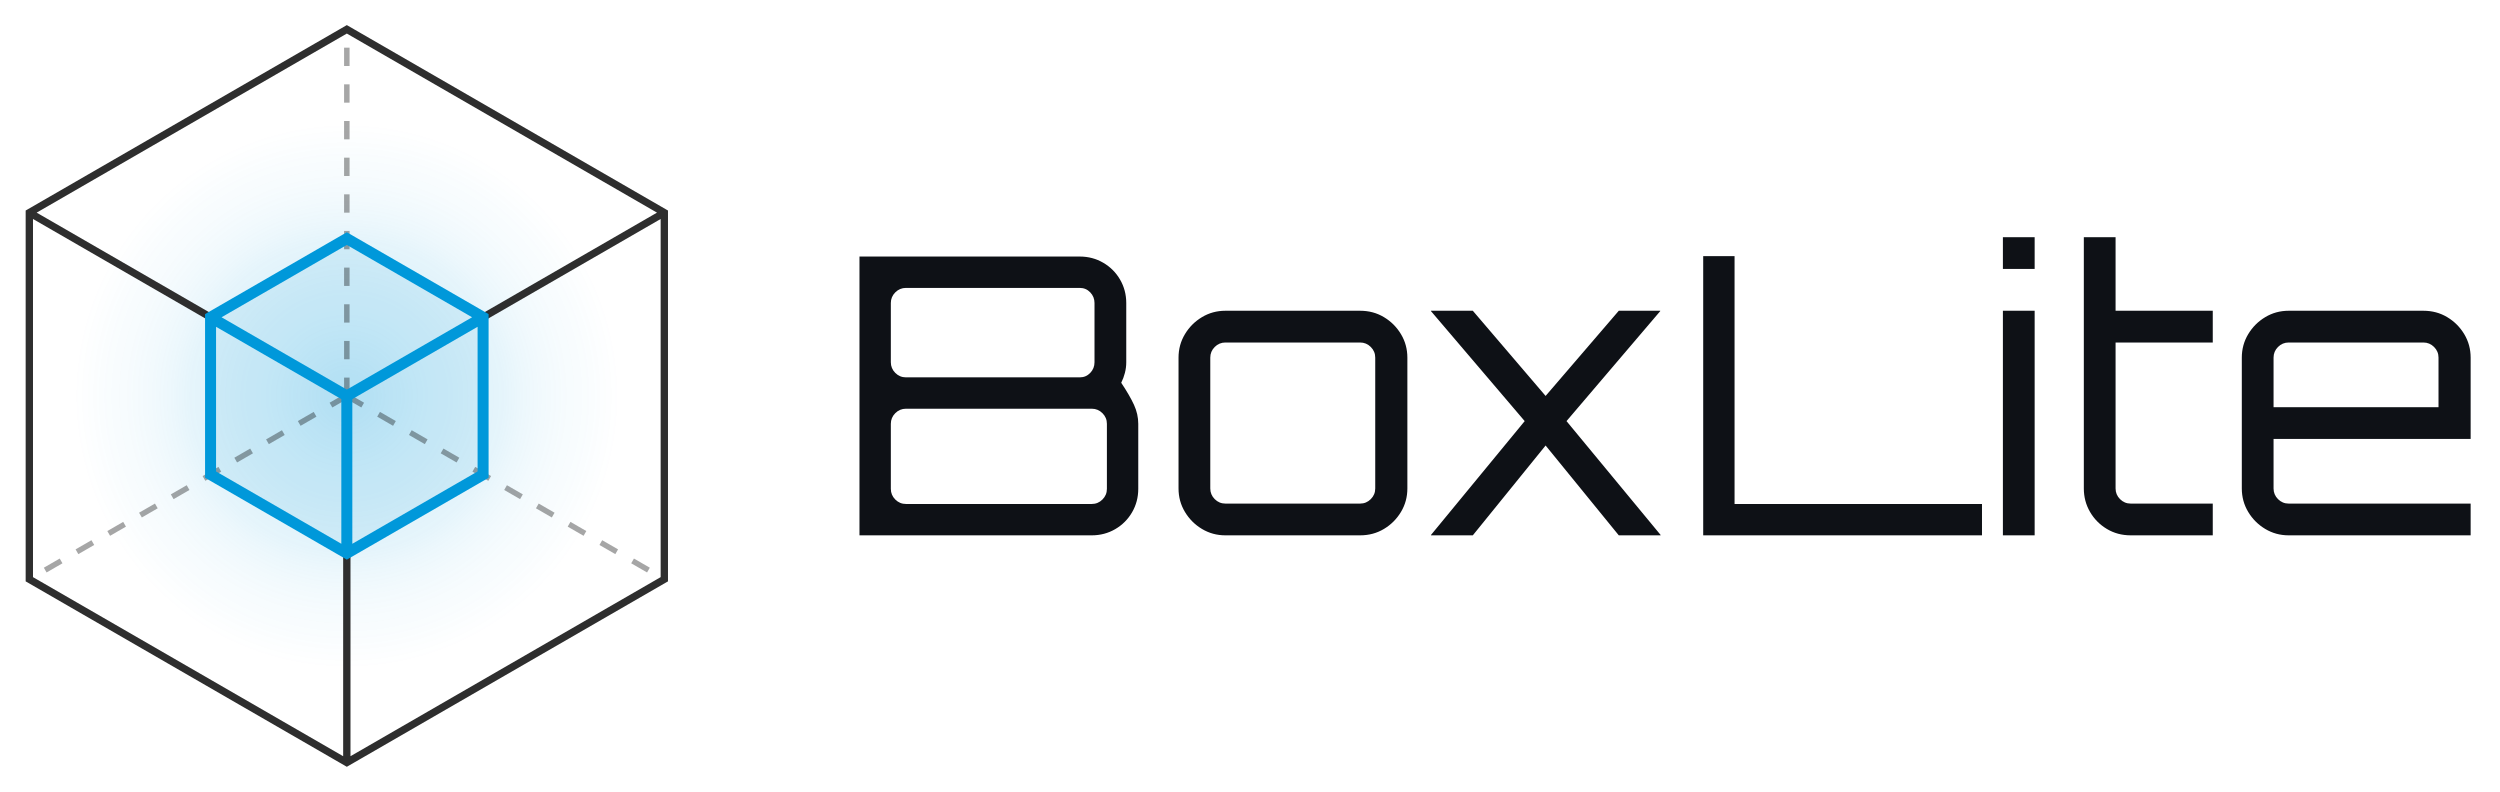
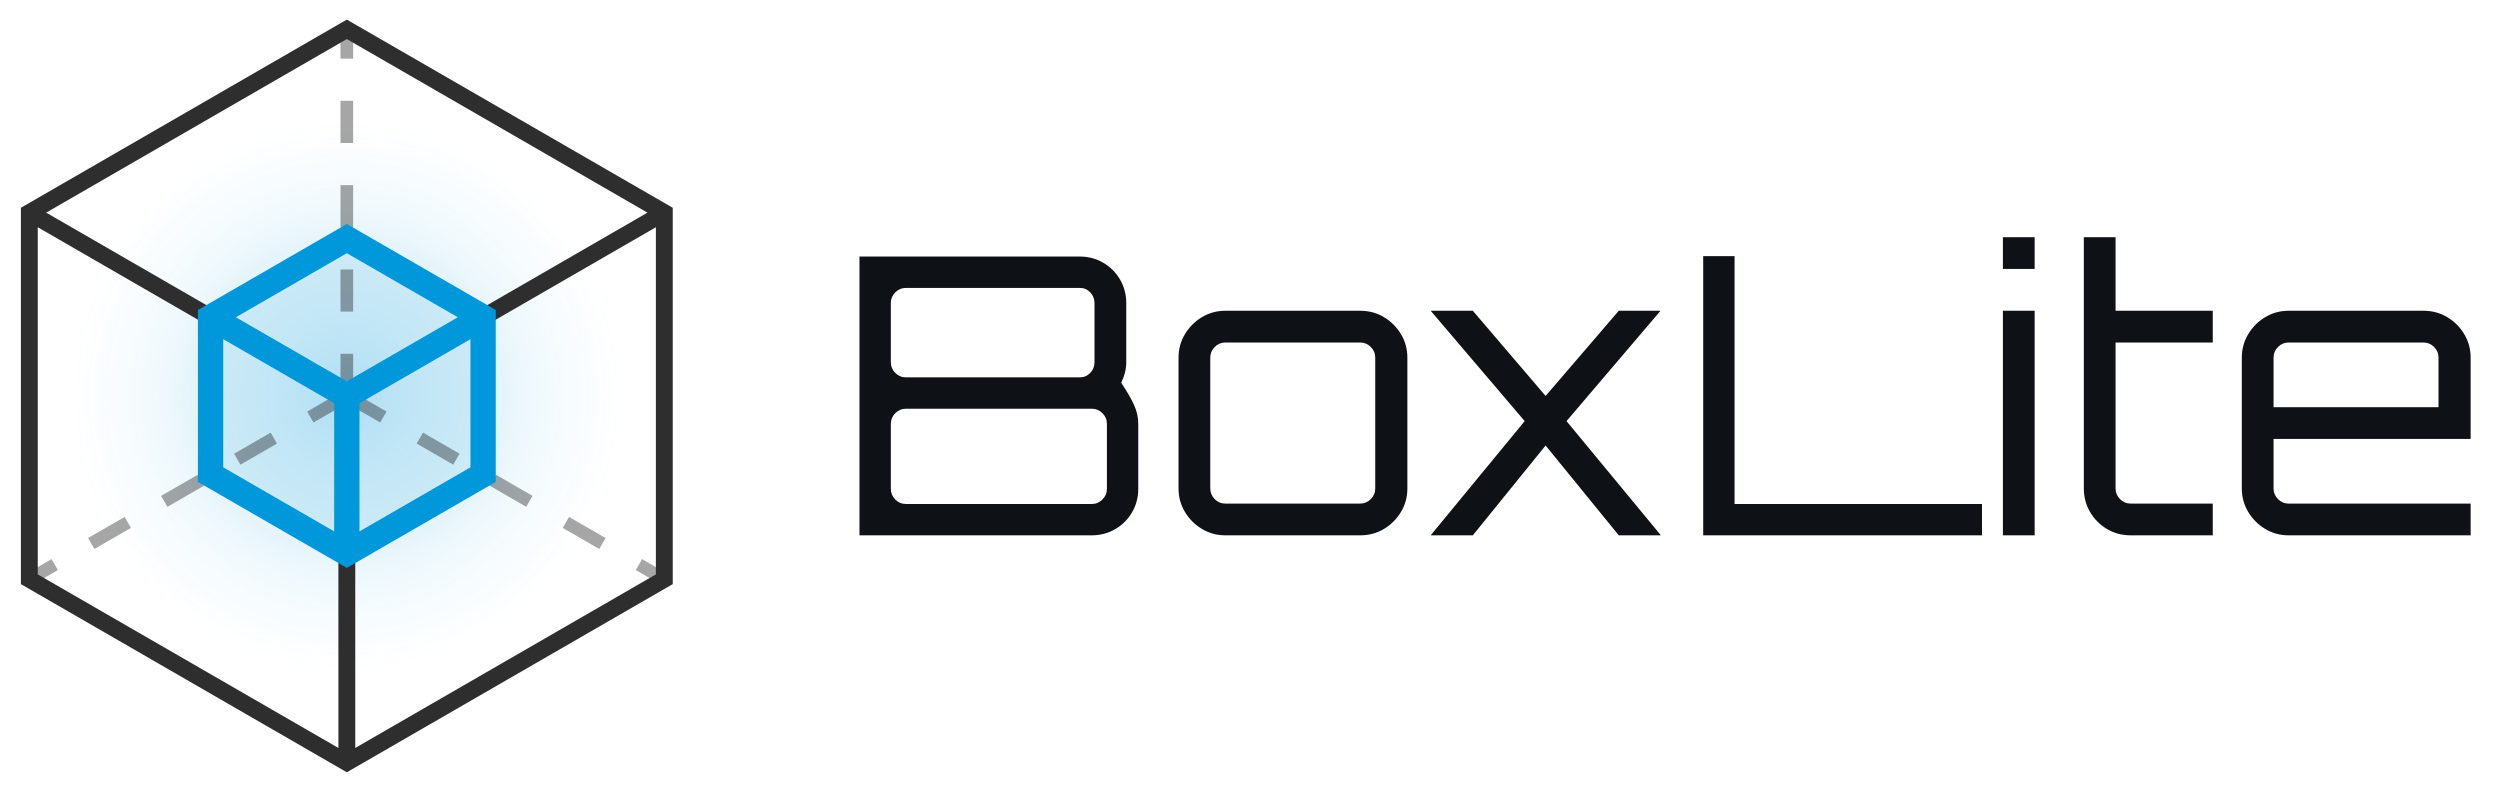
<svg xmlns="http://www.w3.org/2000/svg" viewBox="-47.301 -54.000 340.959 108.000" role="img" aria-label="BoxLite">
  <defs>
    <radialGradient id="g" gradientUnits="userSpaceOnUse" cx="0" cy="0" r="37.258">
      <stop offset="0" stop-color="#0098DA" stop-opacity="0.22" />
      <stop offset="0.08" stop-color="#0098DA" stop-opacity="0.215" />
      <stop offset="0.24" stop-color="#0098DA" stop-opacity="0.171" />
      <stop offset="0.4" stop-color="#0098DA" stop-opacity="0.137" />
      <stop offset="0.576" stop-color="#0098DA" stop-opacity="0.1" />
      <stop offset="0.64" stop-color="#0098DA" stop-opacity="0.074" />
      <stop offset="0.72" stop-color="#0098DA" stop-opacity="0.051" />
      <stop offset="0.8" stop-color="#0098DA" stop-opacity="0.034" />
      <stop offset="0.88" stop-color="#0098DA" stop-opacity="0.023" />
      <stop offset="1" stop-color="#0098DA" stop-opacity="0.0" />
    </radialGradient>
  </defs>
  <circle cx="0" cy="0" r="37.258" fill="url(#g)" />
  <path d="M0.000 -21.461L18.585 -10.730L18.585 10.730L0.000 21.461L-18.585 10.730L-18.585 -10.730Z" fill="#0098DA" fill-opacity="0.095" />
-   <path d="M0 0L0.000 -50.000M0 0L-43.301 25.000M0 0L43.301 25.000" fill="none" stroke="#000000" stroke-opacity="0.35" vector-effect="non-scaling-stroke" stroke-width="0.75" stroke-dasharray="2.5 2.5" />
-   <path d="M0.000 -50.000L43.301 -25.000L43.301 25.000L0.000 50.000L-43.301 25.000L-43.301 -25.000ZM-43.301 -25.000L-18.585 -10.730M43.301 -25.000L18.585 -10.730M0.000 50.000L0.000 21.461" fill="none" stroke="#2E2E2E" stroke-linejoin="miter" vector-effect="non-scaling-stroke" stroke-width="1.0" />
-   <path d="M0.000 -21.461L18.585 -10.730L18.585 10.730L0.000 21.461L-18.585 10.730L-18.585 -10.730ZM-18.585 -10.730L0 0L18.585 -10.730M0 0L0.000 21.461" fill="none" stroke="#0098DA" stroke-linejoin="miter" vector-effect="non-scaling-stroke" stroke-width="1.5" />
+   <path d="M0 0L0.000 -50.000M0 0L-43.301 25.000M0 0L43.301 25.000" fill="none" stroke="#000000" stroke-opacity="0.35" vector-effect="non-scaling-stroke" stroke-width="1.725" stroke-dasharray="5.75 5.75" />
+   <path d="M0.000 -50.000L43.301 -25.000L43.301 25.000L0.000 50.000L-43.301 25.000L-43.301 -25.000ZM-43.301 -25.000L-18.585 -10.730M43.301 -25.000L18.585 -10.730M0.000 50.000L0.000 21.461" fill="none" stroke="#2E2E2E" stroke-linejoin="miter" vector-effect="non-scaling-stroke" stroke-width="2.3" />
+   <path d="M0.000 -21.461L18.585 -10.730L18.585 10.730L0.000 21.461L-18.585 10.730L-18.585 -10.730ZM-18.585 -10.730L0 0L18.585 -10.730M0 0L0.000 21.461" fill="none" stroke="#0098DA" stroke-linejoin="miter" vector-effect="non-scaling-stroke" stroke-width="3.45" />
  <path fill="#0E1116" transform="translate(66.801 19.011) scale(0.052809)" d="M59 0V-720H628Q661 -720 688.5 -704.0Q716 -688 732.0 -660.5Q748 -633 748 -600V-447Q748 -433 744.5 -419.5Q741 -406 735 -394Q757 -361 768.0 -337.0Q779 -313 779 -288V-120Q779 -87 763.0 -59.5Q747 -32 719.5 -16.0Q692 0 659 0H59ZM179 -81H659Q675 -81 686.5 -92.5Q698 -104 698 -120V-288Q698 -304 686.5 -315.5Q675 -327 659 -327H179Q163 -327 151.5 -315.5Q140 -304 140 -288V-120Q140 -104 151.5 -92.5Q163 -81 179 -81ZM179 -408H628Q644 -408 655.0 -419.5Q666 -431 666 -447V-600Q666 -616 655.0 -627.5Q644 -639 628 -639H179Q163 -639 151.5 -627.5Q140 -616 140 -600V-447Q140 -431 151.5 -419.5Q163 -408 179 -408ZM1004 0Q971 0 943.5 -16.5Q916 -33 899.5 -60.5Q883 -88 883 -121V-459Q883 -492 899.5 -519.5Q916 -547 943.5 -563.5Q971 -580 1004 -580H1352Q1386 -580 1413.5 -563.5Q1441 -547 1457.5 -519.5Q1474 -492 1474 -459V-121Q1474 -88 1457.5 -60.5Q1441 -33 1413.5 -16.5Q1386 0 1352 0H1004ZM1004 -82H1352Q1368 -82 1379.5 -93.5Q1391 -105 1391 -121V-459Q1391 -475 1379.5 -486.5Q1368 -498 1352 -498H1004Q988 -498 976.5 -486.5Q965 -475 965 -459V-121Q965 -105 976.5 -93.5Q988 -82 1004 -82ZM1535 0V-1L1777 -295L1535 -579V-580H1643L1831 -360L2020 -580H2127V-579L1885 -295L2128 -1V0H2020L1831 -232L1643 0ZM2238 0V-721H2319V-81H2958V0ZM3012 0V-580H3094V0ZM3012 -688V-770H3094V-688ZM3342 0Q3308 0 3280.5 -16.5Q3253 -33 3237.0 -60.5Q3221 -88 3221 -121V-770H3303V-580H3554V-498H3303V-121Q3303 -105 3314.5 -93.5Q3326 -82 3342 -82H3554V0H3342ZM3750 0Q3717 0 3689.5 -16.5Q3662 -33 3645.5 -60.5Q3629 -88 3629 -121V-459Q3629 -492 3645.5 -519.5Q3662 -547 3689.5 -563.5Q3717 -580 3750 -580H4098Q4132 -580 4159.5 -563.5Q4187 -547 4203.5 -519.5Q4220 -492 4220 -459V-249H3711V-121Q3711 -105 3722.5 -93.5Q3734 -82 3750 -82H4220V0H3750ZM3711 -331H4137V-459Q4137 -475 4125.5 -486.5Q4114 -498 4098 -498H3750Q3734 -498 3722.5 -486.5Q3711 -475 3711 -459Z" />
</svg>
